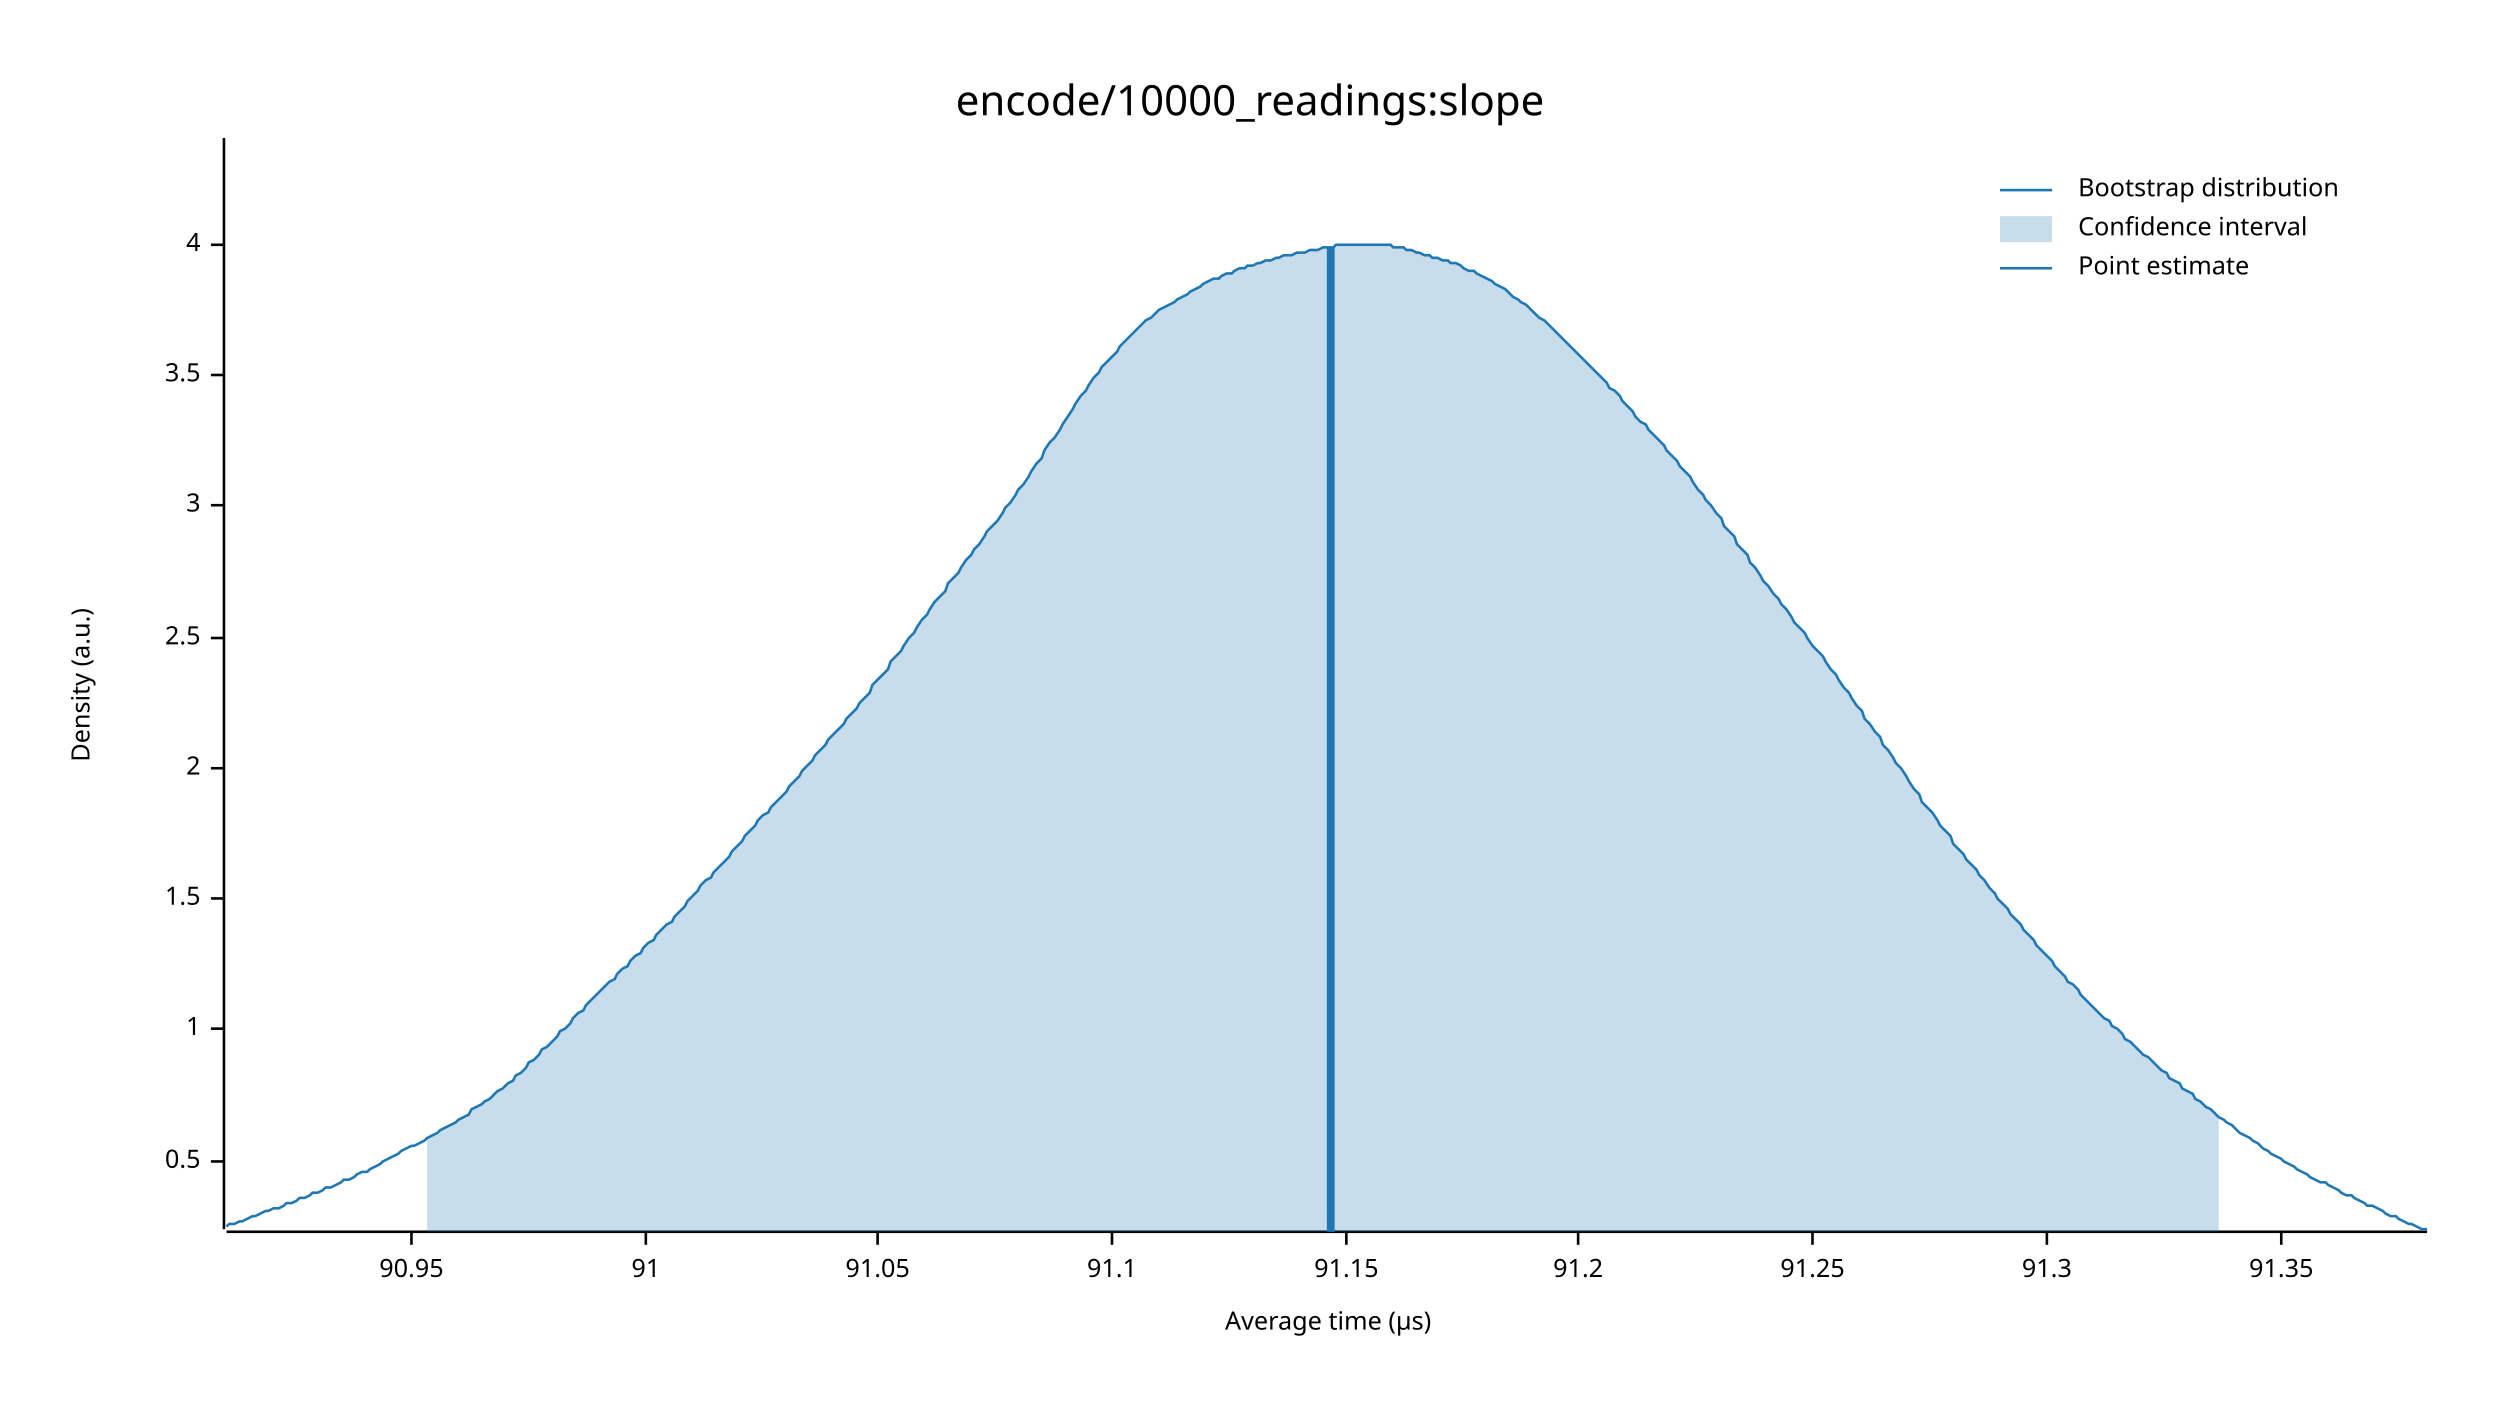
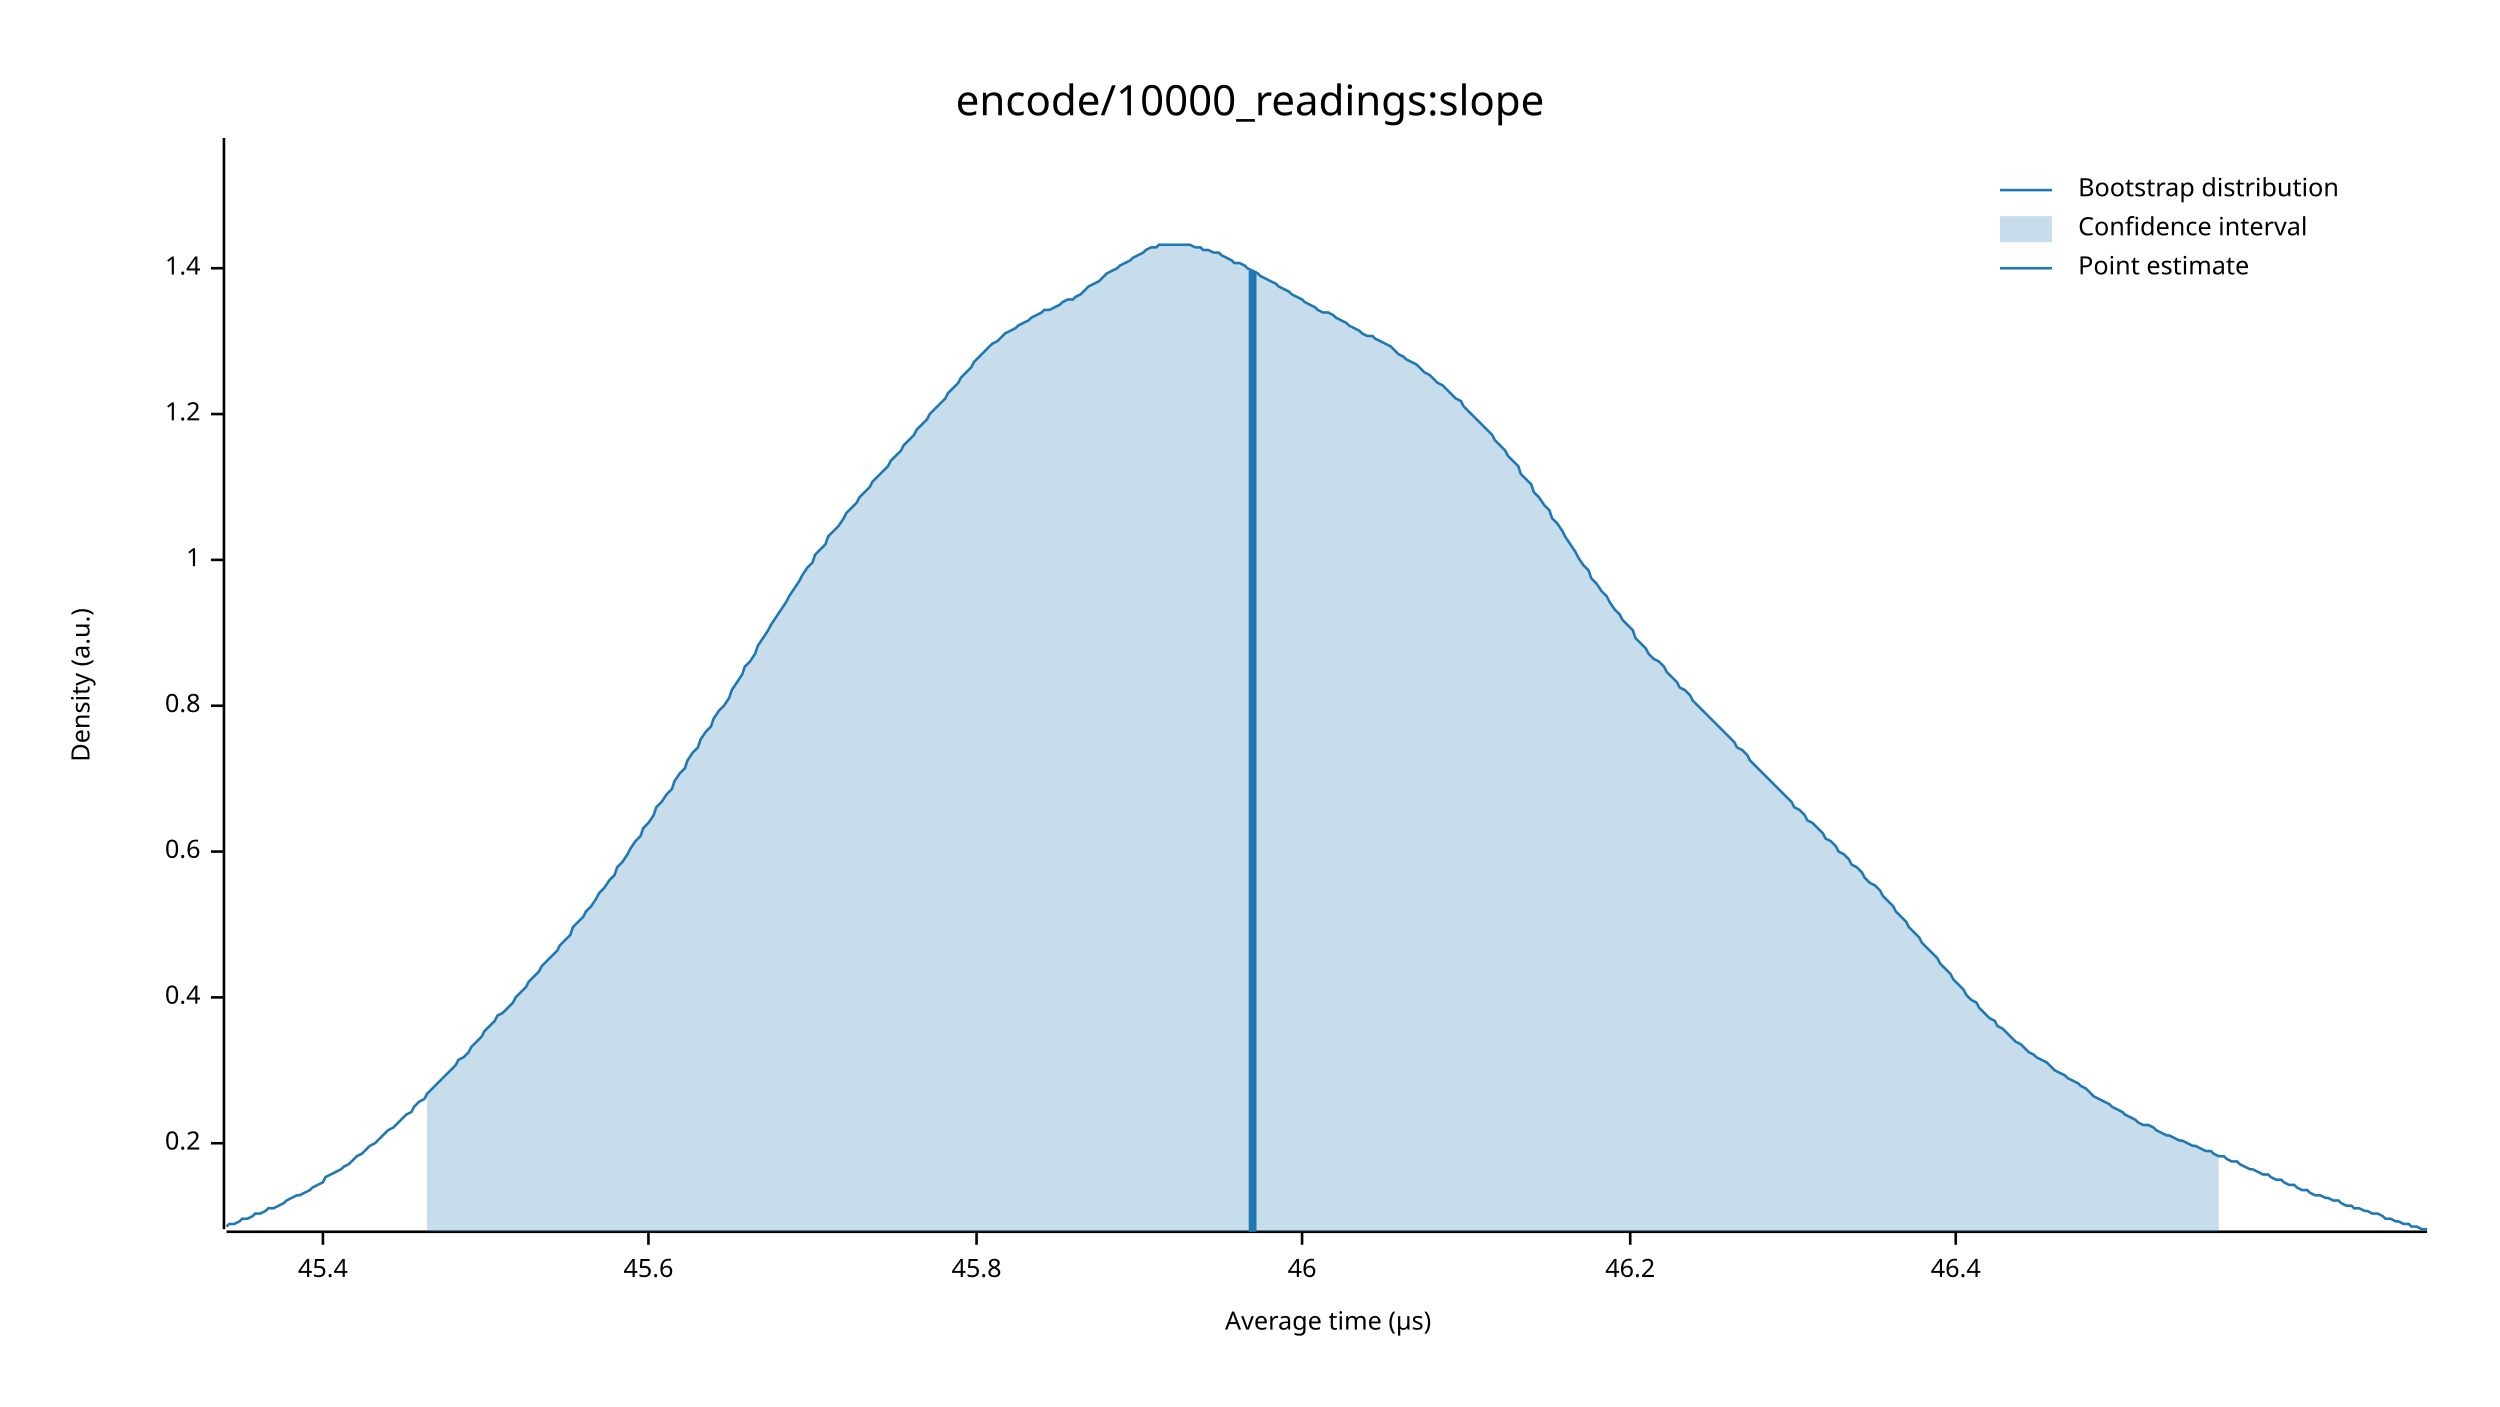
<svg xmlns="http://www.w3.org/2000/svg" width="960" height="540" viewBox="0 0 960 540">
  <text x="480" y="32" dy="0.76em" text-anchor="middle" font-family="sans-serif" font-size="16.129" opacity="1" fill="#000000">
encode/10000_readings:slope
</text>
  <text x="27" y="263" dy="0.76em" text-anchor="middle" font-family="sans-serif" font-size="9.677" opacity="1" fill="#000000" transform="rotate(270, 27, 263)">
Density (a.u.)
</text>
  <text x="510" y="513" dy="-0.5ex" text-anchor="middle" font-family="sans-serif" font-size="9.677" opacity="1" fill="#000000">
Average time (µs)
</text>
  <polyline fill="none" opacity="1" stroke="#000000" stroke-width="1" points="86,53 86,472 " />
-   <text x="77" y="446" dy="0.5ex" text-anchor="end" font-family="sans-serif" font-size="9.677" opacity="1" fill="#000000">
- 0.5
+   <text x="77" y="439" dy="0.5ex" text-anchor="end" font-family="sans-serif" font-size="9.677" opacity="1" fill="#000000">
+ 0.2
</text>
-   <polyline fill="none" opacity="1" stroke="#000000" stroke-width="1" points="81,446 86,446 " />
-   <text x="77" y="395" dy="0.5ex" text-anchor="end" font-family="sans-serif" font-size="9.677" opacity="1" fill="#000000">
+   <polyline fill="none" opacity="1" stroke="#000000" stroke-width="1" points="81,439 86,439 " />
+   <text x="77" y="383" dy="0.5ex" text-anchor="end" font-family="sans-serif" font-size="9.677" opacity="1" fill="#000000">
+ 0.4
+ </text>
+   <polyline fill="none" opacity="1" stroke="#000000" stroke-width="1" points="81,383 86,383 " />
+   <text x="77" y="327" dy="0.5ex" text-anchor="end" font-family="sans-serif" font-size="9.677" opacity="1" fill="#000000">
+ 0.6
+ </text>
+   <polyline fill="none" opacity="1" stroke="#000000" stroke-width="1" points="81,327 86,327 " />
+   <text x="77" y="271" dy="0.5ex" text-anchor="end" font-family="sans-serif" font-size="9.677" opacity="1" fill="#000000">
+ 0.8
+ </text>
+   <polyline fill="none" opacity="1" stroke="#000000" stroke-width="1" points="81,271 86,271 " />
+   <text x="77" y="215" dy="0.5ex" text-anchor="end" font-family="sans-serif" font-size="9.677" opacity="1" fill="#000000">
1
</text>
-   <polyline fill="none" opacity="1" stroke="#000000" stroke-width="1" points="81,395 86,395 " />
-   <text x="77" y="345" dy="0.5ex" text-anchor="end" font-family="sans-serif" font-size="9.677" opacity="1" fill="#000000">
- 1.5
+   <polyline fill="none" opacity="1" stroke="#000000" stroke-width="1" points="81,215 86,215 " />
+   <text x="77" y="159" dy="0.5ex" text-anchor="end" font-family="sans-serif" font-size="9.677" opacity="1" fill="#000000">
+ 1.2
</text>
-   <polyline fill="none" opacity="1" stroke="#000000" stroke-width="1" points="81,345 86,345 " />
-   <text x="77" y="295" dy="0.5ex" text-anchor="end" font-family="sans-serif" font-size="9.677" opacity="1" fill="#000000">
- 2
+   <polyline fill="none" opacity="1" stroke="#000000" stroke-width="1" points="81,159 86,159 " />
+   <text x="77" y="103" dy="0.5ex" text-anchor="end" font-family="sans-serif" font-size="9.677" opacity="1" fill="#000000">
+ 1.4
</text>
-   <polyline fill="none" opacity="1" stroke="#000000" stroke-width="1" points="81,295 86,295 " />
-   <text x="77" y="245" dy="0.5ex" text-anchor="end" font-family="sans-serif" font-size="9.677" opacity="1" fill="#000000">
- 2.5
+   <polyline fill="none" opacity="1" stroke="#000000" stroke-width="1" points="81,103 86,103 " />
+   <polyline fill="none" opacity="1" stroke="#000000" stroke-width="1" points="87,473 932,473 " />
+   <text x="124" y="483" dy="0.76em" text-anchor="middle" font-family="sans-serif" font-size="9.677" opacity="1" fill="#000000">
+ 45.4
</text>
-   <polyline fill="none" opacity="1" stroke="#000000" stroke-width="1" points="81,245 86,245 " />
-   <text x="77" y="194" dy="0.5ex" text-anchor="end" font-family="sans-serif" font-size="9.677" opacity="1" fill="#000000">
- 3
+   <polyline fill="none" opacity="1" stroke="#000000" stroke-width="1" points="124,473 124,478 " />
+   <text x="249" y="483" dy="0.76em" text-anchor="middle" font-family="sans-serif" font-size="9.677" opacity="1" fill="#000000">
+ 45.6
</text>
-   <polyline fill="none" opacity="1" stroke="#000000" stroke-width="1" points="81,194 86,194 " />
-   <text x="77" y="144" dy="0.5ex" text-anchor="end" font-family="sans-serif" font-size="9.677" opacity="1" fill="#000000">
- 3.5
+   <polyline fill="none" opacity="1" stroke="#000000" stroke-width="1" points="249,473 249,478 " />
+   <text x="375" y="483" dy="0.76em" text-anchor="middle" font-family="sans-serif" font-size="9.677" opacity="1" fill="#000000">
+ 45.8
</text>
-   <polyline fill="none" opacity="1" stroke="#000000" stroke-width="1" points="81,144 86,144 " />
-   <text x="77" y="94" dy="0.5ex" text-anchor="end" font-family="sans-serif" font-size="9.677" opacity="1" fill="#000000">
- 4
+   <polyline fill="none" opacity="1" stroke="#000000" stroke-width="1" points="375,473 375,478 " />
+   <text x="500" y="483" dy="0.76em" text-anchor="middle" font-family="sans-serif" font-size="9.677" opacity="1" fill="#000000">
+ 46
</text>
-   <polyline fill="none" opacity="1" stroke="#000000" stroke-width="1" points="81,94 86,94 " />
-   <polyline fill="none" opacity="1" stroke="#000000" stroke-width="1" points="87,473 932,473 " />
-   <text x="158" y="483" dy="0.76em" text-anchor="middle" font-family="sans-serif" font-size="9.677" opacity="1" fill="#000000">
- 90.95
+   <polyline fill="none" opacity="1" stroke="#000000" stroke-width="1" points="500,473 500,478 " />
+   <text x="626" y="483" dy="0.76em" text-anchor="middle" font-family="sans-serif" font-size="9.677" opacity="1" fill="#000000">
+ 46.2
</text>
-   <polyline fill="none" opacity="1" stroke="#000000" stroke-width="1" points="158,473 158,478 " />
-   <text x="248" y="483" dy="0.76em" text-anchor="middle" font-family="sans-serif" font-size="9.677" opacity="1" fill="#000000">
- 91
+   <polyline fill="none" opacity="1" stroke="#000000" stroke-width="1" points="626,473 626,478 " />
+   <text x="751" y="483" dy="0.76em" text-anchor="middle" font-family="sans-serif" font-size="9.677" opacity="1" fill="#000000">
+ 46.4
</text>
-   <polyline fill="none" opacity="1" stroke="#000000" stroke-width="1" points="248,473 248,478 " />
-   <text x="337" y="483" dy="0.76em" text-anchor="middle" font-family="sans-serif" font-size="9.677" opacity="1" fill="#000000">
- 91.05
- </text>
-   <polyline fill="none" opacity="1" stroke="#000000" stroke-width="1" points="337,473 337,478 " />
-   <text x="427" y="483" dy="0.76em" text-anchor="middle" font-family="sans-serif" font-size="9.677" opacity="1" fill="#000000">
- 91.1
- </text>
-   <polyline fill="none" opacity="1" stroke="#000000" stroke-width="1" points="427,473 427,478 " />
-   <text x="517" y="483" dy="0.76em" text-anchor="middle" font-family="sans-serif" font-size="9.677" opacity="1" fill="#000000">
- 91.15
- </text>
-   <polyline fill="none" opacity="1" stroke="#000000" stroke-width="1" points="517,473 517,478 " />
-   <text x="606" y="483" dy="0.76em" text-anchor="middle" font-family="sans-serif" font-size="9.677" opacity="1" fill="#000000">
- 91.2
- </text>
-   <polyline fill="none" opacity="1" stroke="#000000" stroke-width="1" points="606,473 606,478 " />
-   <text x="696" y="483" dy="0.76em" text-anchor="middle" font-family="sans-serif" font-size="9.677" opacity="1" fill="#000000">
- 91.25
- </text>
-   <polyline fill="none" opacity="1" stroke="#000000" stroke-width="1" points="696,473 696,478 " />
-   <text x="786" y="483" dy="0.76em" text-anchor="middle" font-family="sans-serif" font-size="9.677" opacity="1" fill="#000000">
- 91.3
- </text>
-   <polyline fill="none" opacity="1" stroke="#000000" stroke-width="1" points="786,473 786,478 " />
-   <text x="876" y="483" dy="0.76em" text-anchor="middle" font-family="sans-serif" font-size="9.677" opacity="1" fill="#000000">
- 91.35
- </text>
-   <polyline fill="none" opacity="1" stroke="#000000" stroke-width="1" points="876,473 876,478 " />
-   <polyline fill="none" opacity="1" stroke="#1F78B4" stroke-width="1" points="87,471 88,470 90,470 92,469 93,469 95,468 97,467 98,467 100,466 102,465 103,465 105,464 107,464 109,463 110,462 112,462 114,461 115,460 117,460 119,459 120,458 122,458 124,457 125,456 127,456 129,455 131,454 132,453 134,453 136,452 137,451 139,450 141,450 142,449 144,448 146,447 147,446 149,445 151,444 153,443 154,442 156,441 158,440 159,440 161,439 163,438 164,437 166,436 168,435 169,434 171,433 173,432 175,431 176,430 178,429 180,428 181,426 183,425 185,424 186,423 188,422 190,420 191,419 193,418 195,416 197,415 198,413 200,412 202,410 203,408 205,407 207,405 208,403 210,402 212,400 214,398 215,396 217,395 219,393 220,391 222,389 224,388 225,386 227,384 229,382 230,381 232,379 234,377 236,376 237,374 239,372 241,371 242,369 244,367 246,366 247,364 249,362 251,361 252,359 254,357 256,355 258,354 259,352 261,350 263,348 264,346 266,344 268,342 269,340 271,338 273,337 274,335 276,333 278,331 280,329 281,327 283,325 285,323 286,321 288,319 290,317 291,315 293,313 295,312 296,310 298,308 300,306 302,304 303,302 305,300 307,298 308,296 310,294 312,292 313,290 315,288 317,286 318,284 320,282 322,280 324,278 325,276 327,274 329,272 330,270 332,268 334,266 335,263 337,261 339,259 341,257 342,254 344,252 346,250 347,248 349,245 351,243 352,241 354,238 356,236 357,234 359,231 361,229 363,227 364,224 366,222 368,220 369,218 371,215 373,213 374,211 376,209 378,206 379,204 381,202 383,200 385,197 386,195 388,193 390,190 391,188 393,186 395,183 396,181 398,178 400,176 401,173 403,170 405,168 407,165 408,163 410,160 412,157 413,155 415,152 417,150 418,148 420,145 422,143 423,141 425,139 427,137 429,135 430,133 432,131 434,129 435,128 437,126 439,124 440,123 442,122 444,120 445,119 447,118 449,117 451,116 452,115 454,114 456,113 457,112 459,111 461,110 462,109 464,108 466,107 468,107 469,106 471,105 473,105 474,104 476,103 478,103 479,102 481,102 483,101 484,101 486,100 488,100 490,99 491,99 493,98 495,98 496,98 498,97 500,97 501,97 503,96 505,96 506,96 508,95 510,95 512,95 513,94 515,94 517,94 518,94 520,94 522,94 523,94 525,94 527,94 528,94 530,94 532,94 534,94 535,95 537,95 539,95 540,96 542,96 544,97 545,97 547,98 549,98 550,99 552,99 554,100 556,100 557,101 559,101 561,102 562,103 564,104 566,104 567,105 569,106 571,107 573,108 574,109 576,110 578,111 579,112 581,114 583,115 584,116 586,117 588,119 589,120 591,122 593,123 595,125 596,126 598,128 600,130 601,131 603,133 605,135 606,136 608,138 610,140 611,141 613,143 615,145 617,147 618,149 620,150 622,152 623,154 625,156 627,158 628,160 630,162 632,163 633,165 635,167 637,169 639,171 640,173 642,175 644,177 645,179 647,181 649,183 650,185 652,188 654,190 655,192 657,194 659,197 661,199 662,202 664,204 666,206 667,209 669,211 671,213 672,216 674,218 676,221 677,223 679,225 681,228 683,230 684,232 686,234 688,237 689,239 691,241 693,243 694,245 696,248 698,250 700,252 701,254 703,257 705,259 706,261 708,264 710,266 711,268 713,271 715,273 716,276 718,278 720,281 722,283 723,286 725,288 727,291 728,293 730,295 732,298 733,300 735,303 737,305 738,308 740,310 742,312 744,315 745,317 747,319 749,321 750,324 752,326 754,328 755,330 757,332 759,334 760,336 762,338 764,341 766,343 767,345 769,347 771,349 772,351 774,353 776,355 777,357 779,359 781,361 782,363 784,365 786,367 788,369 789,371 791,373 793,375 794,377 796,378 798,380 799,382 801,384 803,386 804,387 806,389 808,391 810,392 811,394 813,395 815,397 816,399 818,400 820,402 821,403 823,405 825,406 827,408 828,409 830,411 832,412 833,414 835,415 837,416 838,418 840,419 842,420 843,422 845,423 847,425 849,426 850,427 852,429 854,430 855,431 857,432 859,434 860,435 862,436 864,437 865,438 867,439 869,441 871,442 872,443 874,444 876,445 877,446 879,447 881,448 882,449 884,450 886,451 887,452 889,453 891,454 893,454 894,455 896,456 898,457 899,458 901,459 903,459 904,460 906,461 908,462 909,463 911,463 913,464 915,465 916,466 918,467 920,467 921,468 923,469 925,470 926,470 928,471 930,472 932,472 " />
-   <polygon opacity="0.25" fill="#1F78B4" points="164,437 166,436 168,435 169,434 171,433 173,432 175,431 176,430 178,429 180,428 181,426 183,425 185,424 186,423 188,422 190,420 191,419 193,418 195,416 197,415 198,413 200,412 202,410 203,408 205,407 207,405 208,403 210,402 212,400 214,398 215,396 217,395 219,393 220,391 222,389 224,388 225,386 227,384 229,382 230,381 232,379 234,377 236,376 237,374 239,372 241,371 242,369 244,367 246,366 247,364 249,362 251,361 252,359 254,357 256,355 258,354 259,352 261,350 263,348 264,346 266,344 268,342 269,340 271,338 273,337 274,335 276,333 278,331 280,329 281,327 283,325 285,323 286,321 288,319 290,317 291,315 293,313 295,312 296,310 298,308 300,306 302,304 303,302 305,300 307,298 308,296 310,294 312,292 313,290 315,288 317,286 318,284 320,282 322,280 324,278 325,276 327,274 329,272 330,270 332,268 334,266 335,263 337,261 339,259 341,257 342,254 344,252 346,250 347,248 349,245 351,243 352,241 354,238 356,236 357,234 359,231 361,229 363,227 364,224 366,222 368,220 369,218 371,215 373,213 374,211 376,209 378,206 379,204 381,202 383,200 385,197 386,195 388,193 390,190 391,188 393,186 395,183 396,181 398,178 400,176 401,173 403,170 405,168 407,165 408,163 410,160 412,157 413,155 415,152 417,150 418,148 420,145 422,143 423,141 425,139 427,137 429,135 430,133 432,131 434,129 435,128 437,126 439,124 440,123 442,122 444,120 445,119 447,118 449,117 451,116 452,115 454,114 456,113 457,112 459,111 461,110 462,109 464,108 466,107 468,107 469,106 471,105 473,105 474,104 476,103 478,103 479,102 481,102 483,101 484,101 486,100 488,100 490,99 491,99 493,98 495,98 496,98 498,97 500,97 501,97 503,96 505,96 506,96 508,95 510,95 512,95 513,94 515,94 517,94 518,94 520,94 522,94 523,94 525,94 527,94 528,94 530,94 532,94 534,94 535,95 537,95 539,95 540,96 542,96 544,97 545,97 547,98 549,98 550,99 552,99 554,100 556,100 557,101 559,101 561,102 562,103 564,104 566,104 567,105 569,106 571,107 573,108 574,109 576,110 578,111 579,112 581,114 583,115 584,116 586,117 588,119 589,120 591,122 593,123 595,125 596,126 598,128 600,130 601,131 603,133 605,135 606,136 608,138 610,140 611,141 613,143 615,145 617,147 618,149 620,150 622,152 623,154 625,156 627,158 628,160 630,162 632,163 633,165 635,167 637,169 639,171 640,173 642,175 644,177 645,179 647,181 649,183 650,185 652,188 654,190 655,192 657,194 659,197 661,199 662,202 664,204 666,206 667,209 669,211 671,213 672,216 674,218 676,221 677,223 679,225 681,228 683,230 684,232 686,234 688,237 689,239 691,241 693,243 694,245 696,248 698,250 700,252 701,254 703,257 705,259 706,261 708,264 710,266 711,268 713,271 715,273 716,276 718,278 720,281 722,283 723,286 725,288 727,291 728,293 730,295 732,298 733,300 735,303 737,305 738,308 740,310 742,312 744,315 745,317 747,319 749,321 750,324 752,326 754,328 755,330 757,332 759,334 760,336 762,338 764,341 766,343 767,345 769,347 771,349 772,351 774,353 776,355 777,357 779,359 781,361 782,363 784,365 786,367 788,369 789,371 791,373 793,375 794,377 796,378 798,380 799,382 801,384 803,386 804,387 806,389 808,391 810,392 811,394 813,395 815,397 816,399 818,400 820,402 821,403 823,405 825,406 827,408 828,409 830,411 832,412 833,414 835,415 837,416 838,418 840,419 842,420 843,422 845,423 847,425 849,426 850,427 852,429 852,473 164,473 " />
-   <polyline fill="none" opacity="1" stroke="#1F78B4" stroke-width="3" points="511,473 511,95 " />
+   <polyline fill="none" opacity="1" stroke="#000000" stroke-width="1" points="751,473 751,478 " />
+   <polyline fill="none" opacity="1" stroke="#1F78B4" stroke-width="1" points="87,471 88,470 90,470 92,469 93,468 95,468 97,467 98,466 100,466 102,465 103,464 105,464 107,463 109,462 110,461 112,460 114,459 115,459 117,458 119,457 120,456 122,455 124,454 125,452 127,451 129,450 131,449 132,448 134,447 136,445 137,444 139,443 141,441 142,440 144,439 146,437 147,436 149,434 151,433 153,431 154,430 156,428 158,427 159,425 161,423 163,422 164,420 166,418 168,416 169,415 171,413 173,411 175,409 176,407 178,406 180,404 181,402 183,400 185,398 186,396 188,394 190,392 191,390 193,389 195,387 197,385 198,383 200,381 202,379 203,377 205,375 207,373 208,371 210,369 212,367 214,365 215,363 217,361 219,359 220,356 222,354 224,352 225,350 227,348 229,345 230,343 232,341 234,338 236,336 237,333 239,331 241,328 242,326 244,323 246,321 247,318 249,316 251,313 252,310 254,308 256,305 258,303 259,300 261,297 263,295 264,292 266,289 268,287 269,284 271,281 273,279 274,276 276,273 278,271 280,268 281,265 283,262 285,259 286,256 288,254 290,251 291,248 293,245 295,242 296,240 298,237 300,234 302,231 303,229 305,226 307,223 308,221 310,218 312,216 313,213 315,211 317,209 318,206 320,204 322,202 324,199 325,197 327,195 329,193 330,191 332,189 334,187 335,185 337,183 339,181 341,179 342,177 344,175 346,173 347,171 349,169 351,167 352,165 354,163 356,161 357,159 359,157 361,155 363,153 364,151 366,149 368,147 369,145 371,143 373,141 374,139 376,137 378,135 379,134 381,132 383,131 385,129 386,128 388,127 390,126 391,125 393,124 395,123 396,122 398,121 400,120 401,119 403,119 405,118 407,117 408,116 410,115 412,115 413,114 415,113 417,111 418,110 420,109 422,108 423,107 425,105 427,104 429,103 430,102 432,101 434,100 435,99 437,98 439,97 440,96 442,95 444,95 445,94 447,94 449,94 451,94 452,94 454,94 456,94 457,94 459,95 461,95 462,96 464,96 466,97 468,97 469,98 471,99 473,100 474,101 476,101 478,102 479,103 481,104 483,105 484,106 486,107 488,108 490,109 491,110 493,111 495,112 496,113 498,114 500,115 501,116 503,117 505,118 506,119 508,120 510,120 512,121 513,122 515,123 517,124 518,125 520,126 522,127 523,128 525,129 527,129 528,130 530,131 532,132 534,133 535,134 537,136 539,137 540,138 542,139 544,140 545,141 547,143 549,144 550,145 552,147 554,148 556,150 557,151 559,153 561,154 562,156 564,158 566,160 567,161 569,163 571,165 573,167 574,169 576,171 578,173 579,175 581,177 583,179 584,182 586,184 588,186 589,189 591,191 593,194 595,196 596,199 598,201 600,204 601,206 603,209 605,212 606,214 608,217 610,219 611,222 613,224 615,227 617,229 618,231 620,234 622,236 623,238 625,240 627,242 628,245 630,247 632,249 633,251 635,253 637,254 639,256 640,258 642,260 644,262 645,264 647,265 649,267 650,269 652,271 654,273 655,274 657,276 659,278 661,280 662,281 664,283 666,285 667,287 669,288 671,290 672,292 674,294 676,296 677,297 679,299 681,301 683,303 684,304 686,306 688,308 689,310 691,311 693,313 694,315 696,316 698,318 700,320 701,322 703,323 705,325 706,327 708,328 710,330 711,332 713,333 715,335 716,337 718,339 720,340 722,342 723,344 725,346 727,348 728,350 730,352 732,354 733,356 735,358 737,360 738,362 740,364 742,366 744,368 745,370 747,372 749,374 750,376 752,378 754,380 755,382 757,384 759,385 760,387 762,389 764,391 766,392 767,394 769,395 771,397 772,398 774,400 776,401 777,402 779,404 781,405 782,406 784,407 786,408 788,410 789,411 791,412 793,413 794,414 796,415 798,416 799,417 801,418 803,420 804,421 806,422 808,423 810,424 811,425 813,426 815,427 816,428 818,429 820,430 821,431 823,432 825,432 827,433 828,434 830,435 832,436 833,436 835,437 837,438 838,438 840,439 842,440 843,440 845,441 847,442 849,442 850,443 852,444 854,444 855,445 857,446 859,446 860,447 862,448 864,449 865,449 867,450 869,451 871,451 872,452 874,453 876,453 877,454 879,455 881,455 882,456 884,457 886,457 887,458 889,459 891,459 893,460 894,460 896,461 898,461 899,462 901,463 903,463 904,464 906,464 908,465 909,465 911,466 913,466 915,467 916,468 918,468 920,469 921,469 923,470 925,470 926,471 928,471 930,472 932,472 " />
+   <polygon opacity="0.25" fill="#1F78B4" points="164,420 166,418 168,416 169,415 171,413 173,411 175,409 176,407 178,406 180,404 181,402 183,400 185,398 186,396 188,394 190,392 191,390 193,389 195,387 197,385 198,383 200,381 202,379 203,377 205,375 207,373 208,371 210,369 212,367 214,365 215,363 217,361 219,359 220,356 222,354 224,352 225,350 227,348 229,345 230,343 232,341 234,338 236,336 237,333 239,331 241,328 242,326 244,323 246,321 247,318 249,316 251,313 252,310 254,308 256,305 258,303 259,300 261,297 263,295 264,292 266,289 268,287 269,284 271,281 273,279 274,276 276,273 278,271 280,268 281,265 283,262 285,259 286,256 288,254 290,251 291,248 293,245 295,242 296,240 298,237 300,234 302,231 303,229 305,226 307,223 308,221 310,218 312,216 313,213 315,211 317,209 318,206 320,204 322,202 324,199 325,197 327,195 329,193 330,191 332,189 334,187 335,185 337,183 339,181 341,179 342,177 344,175 346,173 347,171 349,169 351,167 352,165 354,163 356,161 357,159 359,157 361,155 363,153 364,151 366,149 368,147 369,145 371,143 373,141 374,139 376,137 378,135 379,134 381,132 383,131 385,129 386,128 388,127 390,126 391,125 393,124 395,123 396,122 398,121 400,120 401,119 403,119 405,118 407,117 408,116 410,115 412,115 413,114 415,113 417,111 418,110 420,109 422,108 423,107 425,105 427,104 429,103 430,102 432,101 434,100 435,99 437,98 439,97 440,96 442,95 444,95 445,94 447,94 449,94 451,94 452,94 454,94 456,94 457,94 459,95 461,95 462,96 464,96 466,97 468,97 469,98 471,99 473,100 474,101 476,101 478,102 479,103 481,104 483,105 484,106 486,107 488,108 490,109 491,110 493,111 495,112 496,113 498,114 500,115 501,116 503,117 505,118 506,119 508,120 510,120 512,121 513,122 515,123 517,124 518,125 520,126 522,127 523,128 525,129 527,129 528,130 530,131 532,132 534,133 535,134 537,136 539,137 540,138 542,139 544,140 545,141 547,143 549,144 550,145 552,147 554,148 556,150 557,151 559,153 561,154 562,156 564,158 566,160 567,161 569,163 571,165 573,167 574,169 576,171 578,173 579,175 581,177 583,179 584,182 586,184 588,186 589,189 591,191 593,194 595,196 596,199 598,201 600,204 601,206 603,209 605,212 606,214 608,217 610,219 611,222 613,224 615,227 617,229 618,231 620,234 622,236 623,238 625,240 627,242 628,245 630,247 632,249 633,251 635,253 637,254 639,256 640,258 642,260 644,262 645,264 647,265 649,267 650,269 652,271 654,273 655,274 657,276 659,278 661,280 662,281 664,283 666,285 667,287 669,288 671,290 672,292 674,294 676,296 677,297 679,299 681,301 683,303 684,304 686,306 688,308 689,310 691,311 693,313 694,315 696,316 698,318 700,320 701,322 703,323 705,325 706,327 708,328 710,330 711,332 713,333 715,335 716,337 718,339 720,340 722,342 723,344 725,346 727,348 728,350 730,352 732,354 733,356 735,358 737,360 738,362 740,364 742,366 744,368 745,370 747,372 749,374 750,376 752,378 754,380 755,382 757,384 759,385 760,387 762,389 764,391 766,392 767,394 769,395 771,397 772,398 774,400 776,401 777,402 779,404 781,405 782,406 784,407 786,408 788,410 789,411 791,412 793,413 794,414 796,415 798,416 799,417 801,418 803,420 804,421 806,422 808,423 810,424 811,425 813,426 815,427 816,428 818,429 820,430 821,431 823,432 825,432 827,433 828,434 830,435 832,436 833,436 835,437 837,438 838,438 840,439 842,440 843,440 845,441 847,442 849,442 850,443 852,444 852,473 164,473 " />
+   <polyline fill="none" opacity="1" stroke="#1F78B4" stroke-width="3" points="481,473 481,104 " />
  <text x="798" y="68" dy="0.76em" text-anchor="start" font-family="sans-serif" font-size="9.677" opacity="1" fill="#000000">
Bootstrap distribution
</text>
  <text x="798" y="83" dy="0.76em" text-anchor="start" font-family="sans-serif" font-size="9.677" opacity="1" fill="#000000">
Confidence interval
</text>
  <text x="798" y="98" dy="0.76em" text-anchor="start" font-family="sans-serif" font-size="9.677" opacity="1" fill="#000000">
Point estimate
</text>
  <polyline fill="none" opacity="1" stroke="#1F78B4" stroke-width="1" points="768,73 788,73 " />
  <rect x="768" y="83" width="20" height="10" opacity="0.25" fill="#1F78B4" stroke="none" />
  <polyline fill="none" opacity="1" stroke="#1F78B4" stroke-width="1" points="768,103 788,103 " />
</svg>
